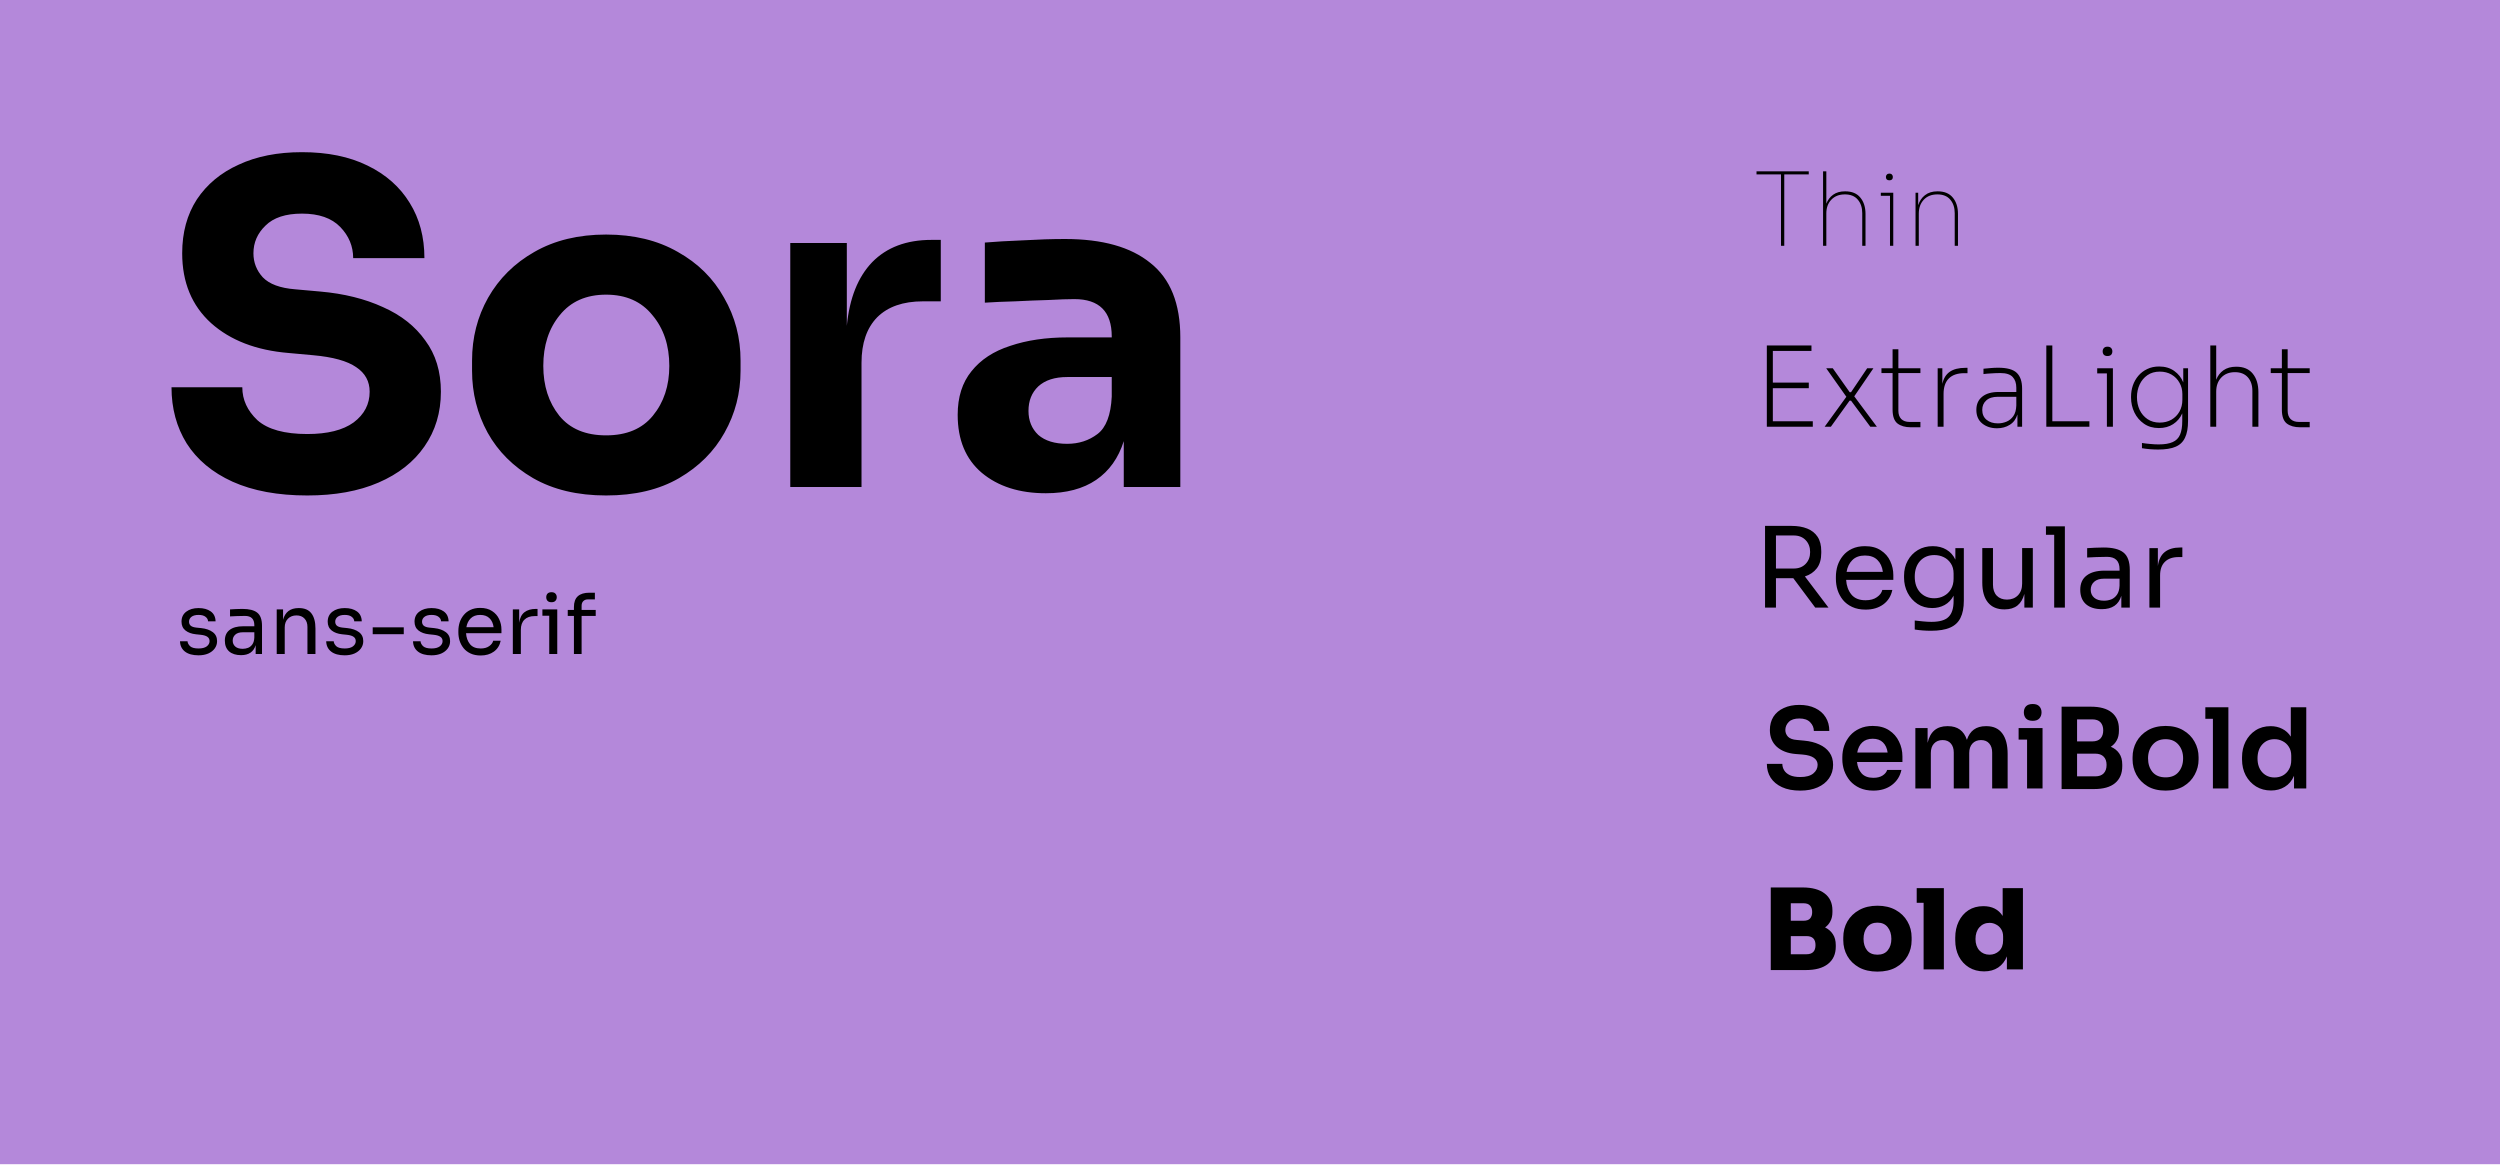
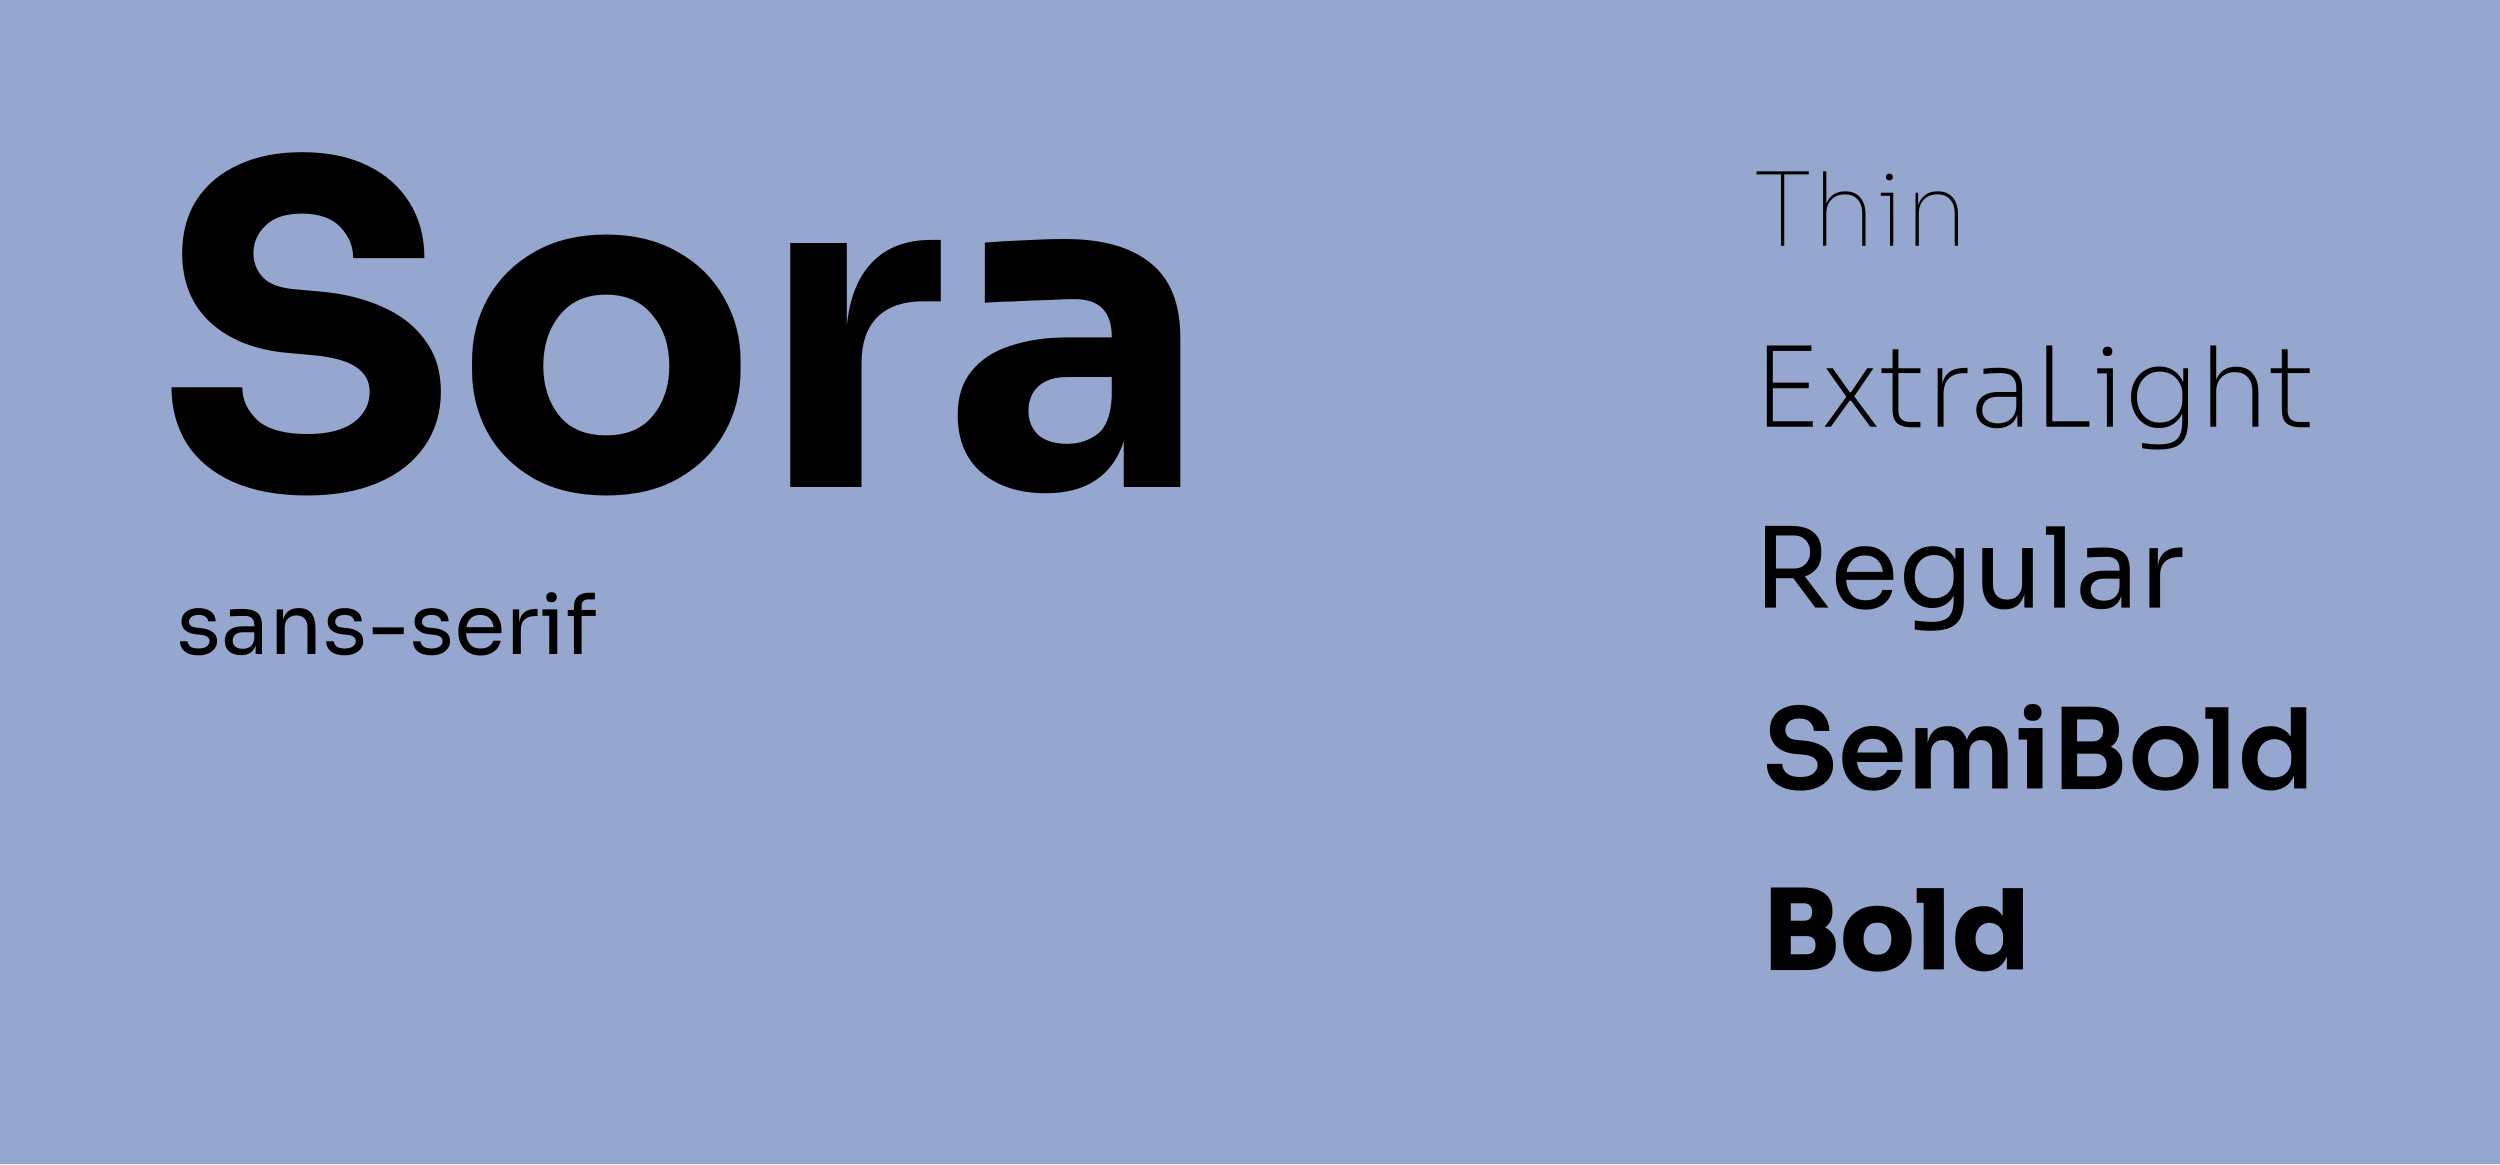
<svg xmlns="http://www.w3.org/2000/svg" width="539" height="251" viewBox="0 0 539 251" fill="none">
-   <rect width="539" height="251" fill="#B488DA" />
+   <rect width="539" height="251" fill="#96A7CF" />
  <path d="M66.256 106.824C59.92 106.824 54.544 105.832 50.128 103.848C45.776 101.864 42.48 99.112 40.24 95.592C38.064 92.072 36.976 88.04 36.976 83.496H52.24C52.24 86.184 53.328 88.552 55.504 90.6C57.744 92.584 61.328 93.576 66.256 93.576C70.608 93.576 73.936 92.744 76.24 91.08C78.544 89.352 79.696 87.144 79.696 84.456C79.696 82.216 78.736 80.456 76.816 79.176C74.896 77.832 71.792 76.968 67.504 76.584L62.224 76.104C55.248 75.528 49.68 73.384 45.52 69.672C41.36 65.896 39.28 60.872 39.28 54.6C39.28 50.12 40.336 46.248 42.448 42.984C44.624 39.72 47.632 37.224 51.472 35.496C55.312 33.704 59.856 32.808 65.104 32.808C70.608 32.808 75.312 33.768 79.216 35.688C83.184 37.608 86.224 40.296 88.336 43.752C90.448 47.144 91.504 51.112 91.504 55.656H76.144C76.144 53.096 75.216 50.856 73.36 48.936C71.504 47.016 68.752 46.056 65.104 46.056C61.584 46.056 58.96 46.92 57.232 48.648C55.504 50.312 54.64 52.296 54.64 54.6C54.64 56.584 55.312 58.312 56.656 59.784C58.064 61.256 60.4 62.12 63.664 62.376L69.04 62.856C74.16 63.304 78.672 64.424 82.576 66.216C86.48 67.944 89.52 70.344 91.696 73.416C93.936 76.424 95.056 80.104 95.056 84.456C95.056 88.936 93.872 92.872 91.504 96.264C89.2 99.592 85.904 102.184 81.616 104.04C77.328 105.896 72.208 106.824 66.256 106.824ZM130.671 106.824C124.527 106.824 119.279 105.576 114.927 103.08C110.639 100.584 107.375 97.32 105.135 93.288C102.895 89.192 101.775 84.744 101.775 79.944V77.736C101.775 72.808 102.927 68.296 105.231 64.2C107.599 60.04 110.927 56.744 115.215 54.312C119.567 51.816 124.719 50.568 130.671 50.568C136.623 50.568 141.775 51.816 146.127 54.312C150.479 56.744 153.807 60.04 156.111 64.2C158.479 68.296 159.663 72.808 159.663 77.736V79.944C159.663 84.744 158.511 89.192 156.207 93.288C153.967 97.32 150.703 100.584 146.415 103.08C142.127 105.576 136.879 106.824 130.671 106.824ZM130.671 93.864C135.087 93.864 138.447 92.456 140.751 89.64C143.119 86.76 144.303 83.176 144.303 78.888C144.303 74.472 143.087 70.824 140.655 67.944C138.287 65 134.959 63.528 130.671 63.528C126.383 63.528 123.055 65 120.687 67.944C118.319 70.824 117.135 74.472 117.135 78.888C117.135 83.176 118.287 86.76 120.591 89.64C122.895 92.456 126.255 93.864 130.671 93.864ZM170.383 105V52.392H182.575V70.248C183.151 64.296 184.975 59.72 188.047 56.52C191.183 53.32 195.439 51.72 200.815 51.72H202.831V64.968H198.991C194.703 64.968 191.407 66.12 189.103 68.424C186.863 70.728 185.743 73.992 185.743 78.216V105H170.383ZM225.484 106.344C219.788 106.344 215.18 104.872 211.66 101.928C208.204 98.984 206.476 94.824 206.476 89.448C206.476 85.608 207.468 82.472 209.452 80.04C211.436 77.544 214.22 75.72 217.804 74.568C221.388 73.352 225.516 72.744 230.188 72.744H239.692V72.552C239.692 67.176 237.004 64.488 231.628 64.488C230.22 64.488 228.364 64.552 226.06 64.68C223.756 64.744 221.356 64.84 218.86 64.968C216.428 65.032 214.252 65.128 212.332 65.256V52.296C214.572 52.104 217.324 51.944 220.588 51.816C223.852 51.624 226.86 51.528 229.612 51.528C237.676 51.528 243.82 53.256 248.044 56.712C252.332 60.104 254.476 65.448 254.476 72.744V105H242.284V95.112C241.132 98.76 239.148 101.544 236.332 103.464C233.516 105.384 229.9 106.344 225.484 106.344ZM230.092 95.688C232.588 95.688 234.764 94.984 236.62 93.576C238.476 92.168 239.5 89.48 239.692 85.512V81.288H230.092C227.404 81.288 225.324 81.96 223.852 83.304C222.444 84.648 221.74 86.408 221.74 88.584C221.74 90.696 222.444 92.424 223.852 93.768C225.324 95.048 227.404 95.688 230.092 95.688Z" fill="black" />
  <path d="M383.984 53V37.6H378.704V36.94H389.968V37.6H384.688V53H383.984ZM393.052 53V36.94H393.756V43.914C394.064 43.107 394.555 42.462 395.23 41.978C395.904 41.494 396.755 41.252 397.782 41.252H397.826C399.263 41.252 400.348 41.699 401.082 42.594C401.83 43.489 402.204 44.669 402.204 46.136V53H401.5V45.96C401.5 44.757 401.177 43.782 400.532 43.034C399.901 42.286 398.977 41.912 397.76 41.912C396.528 41.912 395.552 42.293 394.834 43.056C394.115 43.804 393.756 44.787 393.756 46.004V53H393.052ZM407.351 38.876C406.853 38.876 406.603 38.634 406.603 38.15C406.603 37.945 406.669 37.776 406.801 37.644C406.933 37.497 407.117 37.424 407.351 37.424C407.601 37.424 407.784 37.497 407.901 37.644C408.033 37.776 408.099 37.945 408.099 38.15C408.099 38.634 407.85 38.876 407.351 38.876ZM407.483 53V42.22H405.503V41.56H408.187V53H407.483ZM412.989 53V41.56H413.561V44.244C413.84 43.349 414.324 42.631 415.013 42.088C415.717 41.531 416.619 41.252 417.719 41.252H417.763C419.201 41.252 420.286 41.699 421.019 42.594C421.767 43.489 422.141 44.669 422.141 46.136V53H421.437V45.96C421.437 44.757 421.115 43.782 420.469 43.034C419.839 42.286 418.915 41.912 417.697 41.912C416.465 41.912 415.49 42.293 414.771 43.056C414.053 43.819 413.693 44.816 413.693 46.048V53H412.989Z" fill="black" />
  <path d="M380.928 92V74.48H390.552V75.656H382.224V82.496H389.976V83.696H382.224V90.824H390.84V92H380.928ZM393.395 92L398.075 85.544L393.731 79.4H395.147L398.795 84.56H399.083L402.563 79.4H403.907L399.779 85.448L404.651 92H403.235L399.083 86.384H398.771L394.739 92H393.395ZM411.953 92.12C410.769 92.12 409.817 91.848 409.097 91.304C408.393 90.744 408.041 89.752 408.041 88.328V80.432H405.641V79.4H408.041V75.296H409.289V79.4H414.041V80.432H409.289V88.544C409.289 89.312 409.497 89.912 409.913 90.344C410.345 90.76 410.937 90.968 411.689 90.968H414.041V92.12H411.953ZM417.761 92V79.4H418.769V82.76C419.025 81.592 419.553 80.728 420.353 80.168C421.169 79.592 422.305 79.304 423.761 79.304H424.193V80.456H423.521C422.033 80.456 420.913 80.84 420.161 81.608C419.409 82.36 419.033 83.472 419.033 84.944V92H417.761ZM430.565 92.336C429.285 92.336 428.221 91.992 427.373 91.304C426.525 90.616 426.101 89.64 426.101 88.376C426.101 87.16 426.517 86.216 427.349 85.544C428.181 84.856 429.357 84.512 430.877 84.512H434.717V83.6C434.717 82.608 434.453 81.832 433.925 81.272C433.397 80.712 432.525 80.432 431.309 80.432C430.637 80.432 429.973 80.456 429.317 80.504C428.677 80.536 428.117 80.584 427.637 80.648V79.496C428.117 79.432 428.637 79.384 429.197 79.352C429.757 79.304 430.293 79.28 430.805 79.28C432.709 79.28 434.045 79.648 434.813 80.384C435.581 81.12 435.965 82.256 435.965 83.792V92H434.957V89.36C434.653 90.352 434.101 91.096 433.301 91.592C432.517 92.088 431.605 92.336 430.565 92.336ZM430.757 91.28C431.381 91.28 431.989 91.16 432.581 90.92C433.173 90.68 433.669 90.28 434.069 89.72C434.469 89.16 434.685 88.392 434.717 87.416V85.544H430.757C429.653 85.544 428.813 85.808 428.237 86.336C427.661 86.848 427.373 87.528 427.373 88.376C427.373 89.288 427.685 90 428.309 90.512C428.933 91.024 429.749 91.28 430.757 91.28ZM441.186 92V74.48H442.482V90.824H450.474V92H441.186ZM454.366 76.76C454.03 76.76 453.774 76.672 453.598 76.496C453.422 76.304 453.334 76.056 453.334 75.752C453.334 75.464 453.422 75.224 453.598 75.032C453.774 74.84 454.03 74.744 454.366 74.744C454.718 74.744 454.982 74.84 455.158 75.032C455.334 75.224 455.422 75.464 455.422 75.752C455.422 76.056 455.334 76.304 455.158 76.496C454.982 76.672 454.718 76.76 454.366 76.76ZM454.246 92V80.504H452.158V79.4H455.542V92H454.246ZM465.311 96.92C464.735 96.92 464.143 96.896 463.535 96.848C462.943 96.8 462.367 96.728 461.807 96.632V95.504C462.383 95.6 462.983 95.672 463.607 95.72C464.247 95.784 464.847 95.816 465.407 95.816C466.687 95.816 467.695 95.648 468.431 95.312C469.167 94.992 469.695 94.464 470.015 93.728C470.335 92.992 470.495 92 470.495 90.752V89.12C470.063 90.096 469.407 90.872 468.527 91.448C467.663 92.008 466.639 92.288 465.455 92.288C464.207 92.288 463.135 91.976 462.239 91.352C461.343 90.728 460.655 89.92 460.175 88.928C459.695 87.92 459.455 86.856 459.455 85.736V85.496C459.455 84.68 459.583 83.888 459.839 83.12C460.111 82.336 460.503 81.64 461.015 81.032C461.543 80.408 462.183 79.92 462.935 79.568C463.687 79.2 464.543 79.016 465.503 79.016C466.783 79.016 467.871 79.336 468.767 79.976C469.663 80.616 470.311 81.44 470.711 82.448V79.4H471.743V90.752C471.743 92.256 471.527 93.456 471.095 94.352C470.679 95.264 469.999 95.92 469.055 96.32C468.127 96.72 466.879 96.92 465.311 96.92ZM465.623 91.112C466.583 91.112 467.431 90.904 468.167 90.488C468.903 90.056 469.479 89.472 469.895 88.736C470.311 87.984 470.519 87.136 470.519 86.192V84.968C470.519 84.056 470.311 83.24 469.895 82.52C469.495 81.784 468.927 81.2 468.191 80.768C467.455 80.336 466.607 80.12 465.647 80.12C464.607 80.12 463.719 80.376 462.983 80.888C462.247 81.4 461.687 82.072 461.303 82.904C460.919 83.736 460.727 84.64 460.727 85.616C460.727 86.624 460.919 87.544 461.303 88.376C461.703 89.208 462.271 89.872 463.007 90.368C463.743 90.864 464.615 91.112 465.623 91.112ZM476.542 92V74.48H477.814V81.872C478.15 81.008 478.67 80.328 479.374 79.832C480.094 79.32 481.006 79.064 482.11 79.064H482.158C483.71 79.064 484.886 79.56 485.686 80.552C486.502 81.544 486.91 82.88 486.91 84.56V92H485.614V84.272C485.614 83.056 485.286 82.08 484.63 81.344C483.974 80.608 483.046 80.24 481.846 80.24C480.614 80.24 479.63 80.632 478.894 81.416C478.174 82.184 477.814 83.192 477.814 84.44V92H476.542ZM495.883 92.12C494.699 92.12 493.747 91.848 493.027 91.304C492.323 90.744 491.971 89.752 491.971 88.328V80.432H489.571V79.4H491.971V75.296H493.219V79.4H497.971V80.432H493.219V88.544C493.219 89.312 493.427 89.912 493.843 90.344C494.275 90.76 494.867 90.968 495.619 90.968H497.971V92.12H495.883Z" fill="black" />
  <path d="M380.544 131V113.384H386.28C387.56 113.384 388.68 113.576 389.64 113.96C390.6 114.344 391.344 114.936 391.872 115.736C392.4 116.536 392.664 117.568 392.664 118.832V119.216C392.664 120.592 392.344 121.696 391.704 122.528C391.08 123.344 390.224 123.928 389.136 124.28L394.224 131H391.368L386.64 124.664C386.528 124.664 386.408 124.664 386.28 124.664H382.896V131H380.544ZM386.712 115.448H382.896V122.576H386.712C387.8 122.576 388.664 122.24 389.304 121.568C389.944 120.896 390.264 120.048 390.264 119.024C390.264 117.984 389.944 117.128 389.304 116.456C388.664 115.784 387.8 115.448 386.712 115.448ZM402.226 131.432C401.106 131.432 400.138 131.24 399.322 130.856C398.506 130.472 397.842 129.968 397.33 129.344C396.818 128.704 396.434 127.992 396.178 127.208C395.938 126.424 395.818 125.624 395.818 124.808V124.376C395.818 123.544 395.938 122.736 396.178 121.952C396.434 121.168 396.818 120.464 397.33 119.84C397.842 119.2 398.49 118.696 399.274 118.328C400.074 117.944 401.01 117.752 402.082 117.752C403.474 117.752 404.618 118.056 405.514 118.664C406.426 119.256 407.098 120.024 407.53 120.968C407.978 121.912 408.202 122.92 408.202 123.992V125.024H398.026C398.106 126.288 398.482 127.336 399.154 128.168C399.826 129 400.85 129.416 402.226 129.416C403.234 129.416 404.05 129.192 404.674 128.744C405.314 128.296 405.698 127.776 405.826 127.184H407.986C407.714 128.512 407.066 129.552 406.042 130.304C405.018 131.056 403.746 131.432 402.226 131.432ZM402.082 119.768C400.93 119.768 400.026 120.096 399.37 120.752C398.714 121.392 398.298 122.24 398.122 123.296H405.946C405.802 122.208 405.41 121.352 404.77 120.728C404.13 120.088 403.234 119.768 402.082 119.768ZM416.322 135.992C415.122 135.992 413.954 135.904 412.818 135.728V133.784C413.394 133.864 413.994 133.928 414.618 133.976C415.258 134.04 415.858 134.072 416.418 134.072C418.178 134.072 419.41 133.712 420.114 132.992C420.834 132.288 421.194 131.152 421.194 129.584V128.432C420.714 129.328 420.066 130 419.25 130.448C418.45 130.88 417.562 131.096 416.586 131.096C415.386 131.096 414.33 130.8 413.418 130.208C412.506 129.6 411.794 128.8 411.282 127.808C410.77 126.816 410.514 125.728 410.514 124.544V124.112C410.514 122.912 410.778 121.832 411.306 120.872C411.834 119.912 412.562 119.152 413.49 118.592C414.418 118.032 415.49 117.752 416.706 117.752C417.826 117.752 418.802 118 419.634 118.496C420.482 118.992 421.13 119.712 421.578 120.656V118.184H423.402V129.488C423.402 131.024 423.162 132.264 422.682 133.208C422.218 134.168 421.466 134.872 420.426 135.32C419.402 135.768 418.034 135.992 416.322 135.992ZM417.018 128.984C417.786 128.984 418.482 128.816 419.106 128.48C419.746 128.144 420.25 127.664 420.618 127.04C421.002 126.4 421.194 125.64 421.194 124.76V123.656C421.194 122.792 420.994 122.064 420.594 121.472C420.21 120.88 419.706 120.432 419.082 120.128C418.458 119.824 417.778 119.672 417.042 119.672C415.778 119.672 414.754 120.096 413.97 120.944C413.202 121.792 412.818 122.92 412.818 124.328C412.818 125.752 413.21 126.888 413.994 127.736C414.794 128.568 415.802 128.984 417.018 128.984ZM432.109 131.384C430.589 131.384 429.421 130.888 428.605 129.896C427.789 128.904 427.381 127.472 427.381 125.6V118.16H429.685V126.056C429.685 127.064 429.957 127.856 430.501 128.432C431.045 128.992 431.781 129.272 432.709 129.272C433.669 129.272 434.453 128.968 435.061 128.36C435.669 127.736 435.973 126.888 435.973 125.816V118.16H438.277V131H436.453V128.048C436.165 129.136 435.669 129.968 434.965 130.544C434.261 131.104 433.341 131.384 432.205 131.384H432.109ZM442.883 131V115.304H441.107V113.48H445.187V131H442.883ZM453.158 131.336C451.702 131.336 450.558 130.976 449.726 130.256C448.91 129.52 448.502 128.488 448.502 127.16C448.502 125.8 448.958 124.776 449.87 124.088C450.782 123.384 452.07 123.032 453.734 123.032H456.974V122.72C456.974 120.944 456.078 120.056 454.286 120.056C453.55 120.056 452.782 120.072 451.982 120.104C451.182 120.136 450.518 120.168 449.99 120.2V118.184C450.502 118.136 451.07 118.104 451.694 118.088C452.334 118.056 452.942 118.04 453.518 118.04C455.486 118.04 456.918 118.4 457.814 119.12C458.726 119.84 459.182 121.096 459.182 122.888V131H457.358V128.456C456.782 130.376 455.382 131.336 453.158 131.336ZM453.638 129.512C454.182 129.512 454.702 129.416 455.198 129.224C455.694 129.016 456.102 128.68 456.422 128.216C456.758 127.736 456.942 127.08 456.974 126.248V124.76H453.638C452.71 124.76 451.998 124.984 451.502 125.432C451.006 125.88 450.758 126.456 450.758 127.16C450.758 127.864 451.006 128.432 451.502 128.864C451.998 129.296 452.71 129.512 453.638 129.512ZM463.411 131V118.184H465.235V122.024C465.427 120.648 465.931 119.64 466.747 119C467.563 118.36 468.675 118.04 470.083 118.04H470.515V120.104H469.699C468.419 120.104 467.435 120.448 466.747 121.136C466.059 121.808 465.715 122.784 465.715 124.064V131H463.411Z" fill="black" />
  <path d="M388.136 170.456C386.584 170.456 385.272 170.208 384.2 169.712C383.128 169.216 382.312 168.536 381.752 167.672C381.208 166.808 380.936 165.816 380.936 164.696H384.272C384.272 165.176 384.4 165.632 384.656 166.064C384.912 166.496 385.32 166.848 385.88 167.12C386.456 167.392 387.208 167.528 388.136 167.528C389.384 167.528 390.32 167.272 390.944 166.76C391.568 166.248 391.88 165.624 391.88 164.888C391.88 164.28 391.616 163.784 391.088 163.4C390.56 163.016 389.744 162.776 388.64 162.68L387.104 162.56C385.424 162.416 384.08 161.896 383.072 161C382.08 160.088 381.584 158.888 381.584 157.4C381.584 156.296 381.84 155.336 382.352 154.52C382.88 153.704 383.624 153.08 384.584 152.648C385.544 152.2 386.664 151.976 387.944 151.976C389.256 151.976 390.392 152.208 391.352 152.672C392.328 153.136 393.08 153.792 393.608 154.64C394.136 155.472 394.4 156.456 394.4 157.592H391.064C391.064 156.888 390.8 156.264 390.272 155.72C389.76 155.176 388.984 154.904 387.944 154.904C386.92 154.904 386.16 155.152 385.664 155.648C385.168 156.144 384.92 156.728 384.92 157.4C384.92 157.944 385.112 158.424 385.496 158.84C385.896 159.24 386.536 159.472 387.416 159.536L388.952 159.68C390.2 159.792 391.288 160.064 392.216 160.496C393.16 160.912 393.896 161.488 394.424 162.224C394.952 162.96 395.216 163.848 395.216 164.888C395.216 165.992 394.92 166.968 394.328 167.816C393.752 168.648 392.936 169.296 391.88 169.76C390.824 170.224 389.576 170.456 388.136 170.456ZM403.9 170.456C402.78 170.456 401.796 170.264 400.948 169.88C400.116 169.496 399.42 168.984 398.86 168.344C398.316 167.688 397.9 166.96 397.612 166.16C397.34 165.36 397.204 164.544 397.204 163.712V163.256C397.204 162.392 397.34 161.56 397.612 160.76C397.9 159.96 398.316 159.24 398.86 158.6C399.42 157.96 400.108 157.456 400.924 157.088C401.74 156.704 402.684 156.512 403.756 156.512C405.164 156.512 406.34 156.824 407.284 157.448C408.228 158.056 408.94 158.864 409.42 159.872C409.916 160.864 410.164 161.936 410.164 163.088V164.288H400.372C400.484 165.312 400.82 166.136 401.38 166.76C401.956 167.384 402.796 167.696 403.9 167.696C404.7 167.696 405.356 167.536 405.868 167.216C406.396 166.88 406.732 166.472 406.876 165.992H409.948C409.66 167.336 408.98 168.416 407.908 169.232C406.836 170.048 405.5 170.456 403.9 170.456ZM403.756 159.272C402.812 159.272 402.06 159.536 401.5 160.064C400.94 160.592 400.58 161.32 400.42 162.248H406.972C406.844 161.32 406.508 160.592 405.964 160.064C405.436 159.536 404.7 159.272 403.756 159.272ZM412.951 170V156.968H415.591V160.16C416.135 157.76 417.551 156.56 419.839 156.56H419.983C422.047 156.56 423.407 157.544 424.063 159.512C424.703 157.544 426.063 156.56 428.143 156.56H428.287C429.775 156.56 430.903 157.072 431.671 158.096C432.455 159.12 432.847 160.608 432.847 162.56V170H429.511V162.248C429.511 161.432 429.303 160.784 428.887 160.304C428.471 159.808 427.879 159.56 427.111 159.56C426.327 159.56 425.703 159.816 425.239 160.328C424.791 160.824 424.567 161.496 424.567 162.344V170H421.231V162.248C421.231 161.432 421.023 160.784 420.607 160.304C420.191 159.808 419.599 159.56 418.831 159.56C418.047 159.56 417.423 159.816 416.959 160.328C416.511 160.824 416.287 161.496 416.287 162.344V170H412.951ZM438.26 155.408C437.604 155.408 437.116 155.24 436.796 154.904C436.492 154.552 436.34 154.112 436.34 153.584C436.34 153.056 436.492 152.624 436.796 152.288C437.116 151.952 437.604 151.784 438.26 151.784C438.9 151.784 439.372 151.952 439.676 152.288C439.996 152.624 440.156 153.056 440.156 153.584C440.156 154.112 439.996 154.552 439.676 154.904C439.372 155.24 438.9 155.408 438.26 155.408ZM437.036 170V159.464H435.212V156.968H440.372V170H437.036ZM444.48 170.12V152.36H450.768C452.752 152.36 454.256 152.776 455.28 153.608C456.32 154.44 456.84 155.632 456.84 157.184V157.52C456.84 158.368 456.68 159.072 456.36 159.632C456.056 160.192 455.632 160.648 455.088 161C455.856 161.32 456.456 161.792 456.888 162.416C457.336 163.04 457.56 163.856 457.56 164.864V165.2C457.56 166.768 457.04 167.984 456 168.848C454.976 169.696 453.472 170.12 451.488 170.12H444.48ZM451.08 155.096H447.816V159.848H451.08C451.896 159.848 452.496 159.632 452.88 159.2C453.264 158.768 453.456 158.192 453.456 157.472C453.456 156.752 453.264 156.176 452.88 155.744C452.496 155.312 451.896 155.096 451.08 155.096ZM451.728 162.488H447.816V167.384H451.728C452.528 167.384 453.136 167.168 453.552 166.736C453.968 166.304 454.176 165.696 454.176 164.912C454.176 164.144 453.968 163.552 453.552 163.136C453.136 162.704 452.528 162.488 451.728 162.488ZM466.91 170.456C465.374 170.456 464.078 170.144 463.022 169.52C461.966 168.88 461.158 168.048 460.598 167.024C460.054 166 459.782 164.912 459.782 163.76V163.256C459.782 162.056 460.062 160.944 460.622 159.92C461.198 158.896 462.014 158.072 463.07 157.448C464.142 156.824 465.422 156.512 466.91 156.512C468.382 156.512 469.646 156.824 470.702 157.448C471.774 158.072 472.59 158.896 473.15 159.92C473.726 160.944 474.014 162.056 474.014 163.256V163.76C474.014 164.912 473.734 166 473.174 167.024C472.63 168.048 471.83 168.88 470.774 169.52C469.718 170.144 468.43 170.456 466.91 170.456ZM466.91 167.6C468.126 167.6 469.054 167.216 469.694 166.448C470.35 165.664 470.678 164.68 470.678 163.496C470.678 162.312 470.342 161.328 469.67 160.544C468.998 159.76 468.078 159.368 466.91 159.368C465.726 159.368 464.798 159.76 464.126 160.544C463.454 161.328 463.118 162.312 463.118 163.496C463.118 164.68 463.438 165.664 464.078 166.448C464.734 167.216 465.678 167.6 466.91 167.6ZM477.103 170V154.976H475.471V152.48H480.439V170H477.103ZM489.648 170.432C488.432 170.432 487.352 170.144 486.408 169.568C485.464 168.976 484.72 168.176 484.176 167.168C483.648 166.16 483.384 165.024 483.384 163.76V163.256C483.384 162.008 483.64 160.88 484.152 159.872C484.664 158.864 485.376 158.064 486.288 157.472C487.216 156.864 488.304 156.56 489.552 156.56C490.48 156.56 491.312 156.752 492.048 157.136C492.8 157.504 493.416 158.064 493.896 158.816V152.48H497.232V170H494.592V167.264C494.144 168.32 493.48 169.112 492.6 169.64C491.736 170.168 490.752 170.432 489.648 170.432ZM490.392 167.624C491.048 167.624 491.648 167.48 492.192 167.192C492.736 166.888 493.168 166.456 493.488 165.896C493.824 165.336 493.992 164.664 493.992 163.88V162.92C493.992 162.168 493.816 161.528 493.464 161C493.128 160.472 492.688 160.072 492.144 159.8C491.6 159.512 491.016 159.368 490.392 159.368C489.304 159.368 488.416 159.752 487.728 160.52C487.056 161.272 486.72 162.272 486.72 163.52C486.72 164.768 487.064 165.768 487.752 166.52C488.44 167.256 489.32 167.624 490.392 167.624Z" fill="black" />
  <path d="M381.776 209.144V191.336H388.64C390.688 191.336 392.272 191.768 393.392 192.632C394.512 193.48 395.072 194.696 395.072 196.28V196.64C395.072 197.408 394.928 198.064 394.64 198.608C394.368 199.152 393.984 199.6 393.488 199.952C394.208 200.304 394.768 200.792 395.168 201.416C395.584 202.04 395.792 202.824 395.792 203.768V204.104C395.792 205.704 395.232 206.944 394.112 207.824C393.008 208.704 391.416 209.144 389.336 209.144H381.776ZM388.832 194.744H386.096V198.512H388.832C389.488 198.512 389.96 198.352 390.248 198.032C390.552 197.696 390.704 197.232 390.704 196.64C390.704 196.032 390.552 195.568 390.248 195.248C389.96 194.912 389.488 194.744 388.832 194.744ZM389.48 201.824H386.096V205.736H389.48C390.776 205.736 391.424 205.08 391.424 203.768C391.424 202.472 390.776 201.824 389.48 201.824ZM404.778 209.48C403.226 209.48 401.898 209.176 400.794 208.568C399.69 207.944 398.85 207.12 398.274 206.096C397.698 205.072 397.41 203.944 397.41 202.712V202.136C397.41 200.84 397.706 199.68 398.298 198.656C398.906 197.616 399.762 196.792 400.866 196.184C401.97 195.576 403.274 195.272 404.778 195.272C406.282 195.272 407.586 195.576 408.69 196.184C409.794 196.792 410.642 197.616 411.234 198.656C411.842 199.68 412.146 200.84 412.146 202.136V202.712C412.146 203.944 411.858 205.072 411.282 206.096C410.706 207.12 409.866 207.944 408.762 208.568C407.674 209.176 406.346 209.48 404.778 209.48ZM404.778 205.832C405.77 205.832 406.514 205.512 407.01 204.872C407.522 204.232 407.778 203.416 407.778 202.424C407.778 201.4 407.514 200.56 406.986 199.904C406.474 199.248 405.738 198.92 404.778 198.92C403.818 198.92 403.074 199.248 402.546 199.904C402.034 200.56 401.778 201.4 401.778 202.424C401.778 203.416 402.026 204.232 402.522 204.872C403.034 205.512 403.786 205.832 404.778 205.832ZM414.729 209V194.648H413.241V191.48H419.097V209H414.729ZM427.766 209.432C426.534 209.432 425.446 209.144 424.502 208.568C423.574 207.992 422.846 207.2 422.318 206.192C421.806 205.168 421.55 204.016 421.55 202.736V202.16C421.55 200.864 421.798 199.704 422.294 198.68C422.79 197.656 423.486 196.848 424.382 196.256C425.294 195.664 426.374 195.368 427.622 195.368C429.494 195.368 430.878 196.072 431.774 197.48V191.48H436.142V209H432.686V206.192C432.286 207.216 431.662 208.016 430.814 208.592C429.982 209.152 428.966 209.432 427.766 209.432ZM428.942 205.832C429.742 205.832 430.43 205.568 431.006 205.04C431.582 204.496 431.87 203.728 431.87 202.736V201.92C431.87 201.28 431.726 200.744 431.438 200.312C431.166 199.88 430.806 199.552 430.358 199.328C429.926 199.088 429.454 198.968 428.942 198.968C428.062 198.968 427.334 199.288 426.758 199.928C426.198 200.568 425.918 201.408 425.918 202.448C425.918 203.472 426.198 204.296 426.758 204.92C427.334 205.528 428.062 205.832 428.942 205.832Z" fill="black" />
  <path d="M42.806 141.288C41.546 141.288 40.568 141.018 39.872 140.478C39.188 139.938 38.834 139.2 38.81 138.264H40.43C40.454 138.636 40.64 138.99 40.988 139.326C41.348 139.65 41.954 139.812 42.806 139.812C43.574 139.812 44.162 139.662 44.57 139.362C44.978 139.05 45.182 138.672 45.182 138.228C45.182 137.832 45.032 137.526 44.732 137.31C44.432 137.082 43.946 136.932 43.274 136.86L42.23 136.752C41.318 136.656 40.574 136.386 39.998 135.942C39.422 135.486 39.134 134.85 39.134 134.034C39.134 133.11 39.476 132.39 40.16 131.874C40.844 131.358 41.726 131.1 42.806 131.1C43.886 131.1 44.762 131.34 45.434 131.82C46.106 132.3 46.454 133.014 46.478 133.962H44.858C44.846 133.578 44.666 133.254 44.318 132.99C43.982 132.714 43.478 132.576 42.806 132.576C42.134 132.576 41.624 132.714 41.276 132.99C40.928 133.266 40.754 133.614 40.754 134.034C40.754 134.394 40.874 134.682 41.114 134.898C41.366 135.114 41.774 135.252 42.338 135.312L43.382 135.42C44.414 135.528 45.242 135.816 45.866 136.284C46.49 136.74 46.802 137.388 46.802 138.228C46.802 138.828 46.628 139.362 46.28 139.83C45.944 140.286 45.476 140.646 44.876 140.91C44.276 141.162 43.586 141.288 42.806 141.288ZM51.97 141.252C50.878 141.252 50.02 140.982 49.396 140.442C48.784 139.89 48.478 139.116 48.478 138.12C48.478 137.1 48.82 136.332 49.504 135.816C50.188 135.288 51.154 135.024 52.402 135.024H54.832V134.79C54.832 133.458 54.16 132.792 52.816 132.792C52.264 132.792 51.688 132.804 51.088 132.828C50.488 132.852 49.99 132.876 49.594 132.9V131.388C49.978 131.352 50.404 131.328 50.872 131.316C51.352 131.292 51.808 131.28 52.24 131.28C53.716 131.28 54.79 131.55 55.462 132.09C56.146 132.63 56.488 133.572 56.488 134.916V141H55.12V139.092C54.688 140.532 53.638 141.252 51.97 141.252ZM52.33 139.884C52.738 139.884 53.128 139.812 53.5 139.668C53.872 139.512 54.178 139.26 54.418 138.912C54.67 138.552 54.808 138.06 54.832 137.436V136.32H52.33C51.634 136.32 51.1 136.488 50.728 136.824C50.356 137.16 50.17 137.592 50.17 138.12C50.17 138.648 50.356 139.074 50.728 139.398C51.1 139.722 51.634 139.884 52.33 139.884ZM59.66 141V131.388H61.028V133.62C61.244 132.804 61.628 132.18 62.18 131.748C62.744 131.316 63.476 131.1 64.376 131.1H64.448C65.66 131.1 66.554 131.478 67.13 132.234C67.718 132.99 68.012 134.082 68.012 135.51V141H66.284V135.15C66.284 134.406 66.074 133.812 65.654 133.368C65.234 132.912 64.658 132.684 63.926 132.684C63.17 132.684 62.558 132.918 62.09 133.386C61.622 133.854 61.388 134.478 61.388 135.258V141H59.66ZM74.324 141.288C73.064 141.288 72.086 141.018 71.39 140.478C70.706 139.938 70.352 139.2 70.328 138.264H71.948C71.972 138.636 72.158 138.99 72.506 139.326C72.866 139.65 73.472 139.812 74.324 139.812C75.092 139.812 75.68 139.662 76.088 139.362C76.496 139.05 76.7 138.672 76.7 138.228C76.7 137.832 76.55 137.526 76.25 137.31C75.95 137.082 75.464 136.932 74.792 136.86L73.748 136.752C72.836 136.656 72.092 136.386 71.516 135.942C70.94 135.486 70.652 134.85 70.652 134.034C70.652 133.11 70.994 132.39 71.678 131.874C72.362 131.358 73.244 131.1 74.324 131.1C75.404 131.1 76.28 131.34 76.952 131.82C77.624 132.3 77.972 133.014 77.996 133.962H76.376C76.364 133.578 76.184 133.254 75.836 132.99C75.5 132.714 74.996 132.576 74.324 132.576C73.652 132.576 73.142 132.714 72.794 132.99C72.446 133.266 72.272 133.614 72.272 134.034C72.272 134.394 72.392 134.682 72.632 134.898C72.884 135.114 73.292 135.252 73.856 135.312L74.9 135.42C75.932 135.528 76.76 135.816 77.384 136.284C78.008 136.74 78.32 137.388 78.32 138.228C78.32 138.828 78.146 139.362 77.798 139.83C77.462 140.286 76.994 140.646 76.394 140.91C75.794 141.162 75.104 141.288 74.324 141.288ZM80.356 136.734V135.258H87.052V136.734H80.356ZM93.044 141.288C91.784 141.288 90.806 141.018 90.11 140.478C89.426 139.938 89.072 139.2 89.048 138.264H90.668C90.692 138.636 90.878 138.99 91.226 139.326C91.586 139.65 92.192 139.812 93.044 139.812C93.812 139.812 94.4 139.662 94.808 139.362C95.216 139.05 95.42 138.672 95.42 138.228C95.42 137.832 95.27 137.526 94.97 137.31C94.67 137.082 94.184 136.932 93.512 136.86L92.468 136.752C91.556 136.656 90.812 136.386 90.236 135.942C89.66 135.486 89.372 134.85 89.372 134.034C89.372 133.11 89.714 132.39 90.398 131.874C91.082 131.358 91.964 131.1 93.044 131.1C94.124 131.1 95 131.34 95.672 131.82C96.344 132.3 96.692 133.014 96.716 133.962H95.096C95.084 133.578 94.904 133.254 94.556 132.99C94.22 132.714 93.716 132.576 93.044 132.576C92.372 132.576 91.862 132.714 91.514 132.99C91.166 133.266 90.992 133.614 90.992 134.034C90.992 134.394 91.112 134.682 91.352 134.898C91.604 135.114 92.012 135.252 92.576 135.312L93.62 135.42C94.652 135.528 95.48 135.816 96.104 136.284C96.728 136.74 97.04 137.388 97.04 138.228C97.04 138.828 96.866 139.362 96.518 139.83C96.182 140.286 95.714 140.646 95.114 140.91C94.514 141.162 93.824 141.288 93.044 141.288ZM103.631 141.324C102.791 141.324 102.065 141.18 101.453 140.892C100.841 140.604 100.343 140.226 99.959 139.758C99.575 139.278 99.287 138.744 99.095 138.156C98.915 137.568 98.825 136.968 98.825 136.356V136.032C98.825 135.408 98.915 134.802 99.095 134.214C99.287 133.626 99.575 133.098 99.959 132.63C100.343 132.15 100.829 131.772 101.417 131.496C102.017 131.208 102.719 131.064 103.523 131.064C104.567 131.064 105.425 131.292 106.097 131.748C106.781 132.192 107.285 132.768 107.609 133.476C107.945 134.184 108.113 134.94 108.113 135.744V136.518H100.481C100.541 137.466 100.823 138.252 101.327 138.876C101.831 139.5 102.599 139.812 103.631 139.812C104.387 139.812 104.999 139.644 105.467 139.308C105.947 138.972 106.235 138.582 106.331 138.138H107.951C107.747 139.134 107.261 139.914 106.493 140.478C105.725 141.042 104.771 141.324 103.631 141.324ZM103.523 132.576C102.659 132.576 101.981 132.822 101.489 133.314C100.997 133.794 100.685 134.43 100.553 135.222H106.421C106.313 134.406 106.019 133.764 105.539 133.296C105.059 132.816 104.387 132.576 103.523 132.576ZM110.566 141V131.388H111.934V134.268C112.078 133.236 112.456 132.48 113.068 132C113.68 131.52 114.514 131.28 115.57 131.28H115.894V132.828H115.282C114.322 132.828 113.584 133.086 113.068 133.602C112.552 134.106 112.294 134.838 112.294 135.798V141H110.566ZM118.903 129.84C118.519 129.84 118.231 129.738 118.039 129.534C117.859 129.33 117.769 129.072 117.769 128.76C117.769 128.448 117.859 128.19 118.039 127.986C118.231 127.782 118.519 127.68 118.903 127.68C119.287 127.68 119.569 127.782 119.749 127.986C119.941 128.19 120.037 128.448 120.037 128.76C120.037 129.072 119.941 129.33 119.749 129.534C119.569 129.738 119.287 129.84 118.903 129.84ZM118.417 141V132.756H116.941V131.388H120.145V141H118.417ZM123.738 141V132.792H122.406V131.496H123.738V130.902C123.738 129.834 124.02 129.048 124.584 128.544C125.148 128.04 125.976 127.788 127.068 127.788H128.256V129.228H126.78C126.336 129.228 125.994 129.354 125.754 129.606C125.514 129.846 125.394 130.182 125.394 130.614V131.496H128.436V132.792H125.394V141H123.738Z" fill="black" />
</svg>
